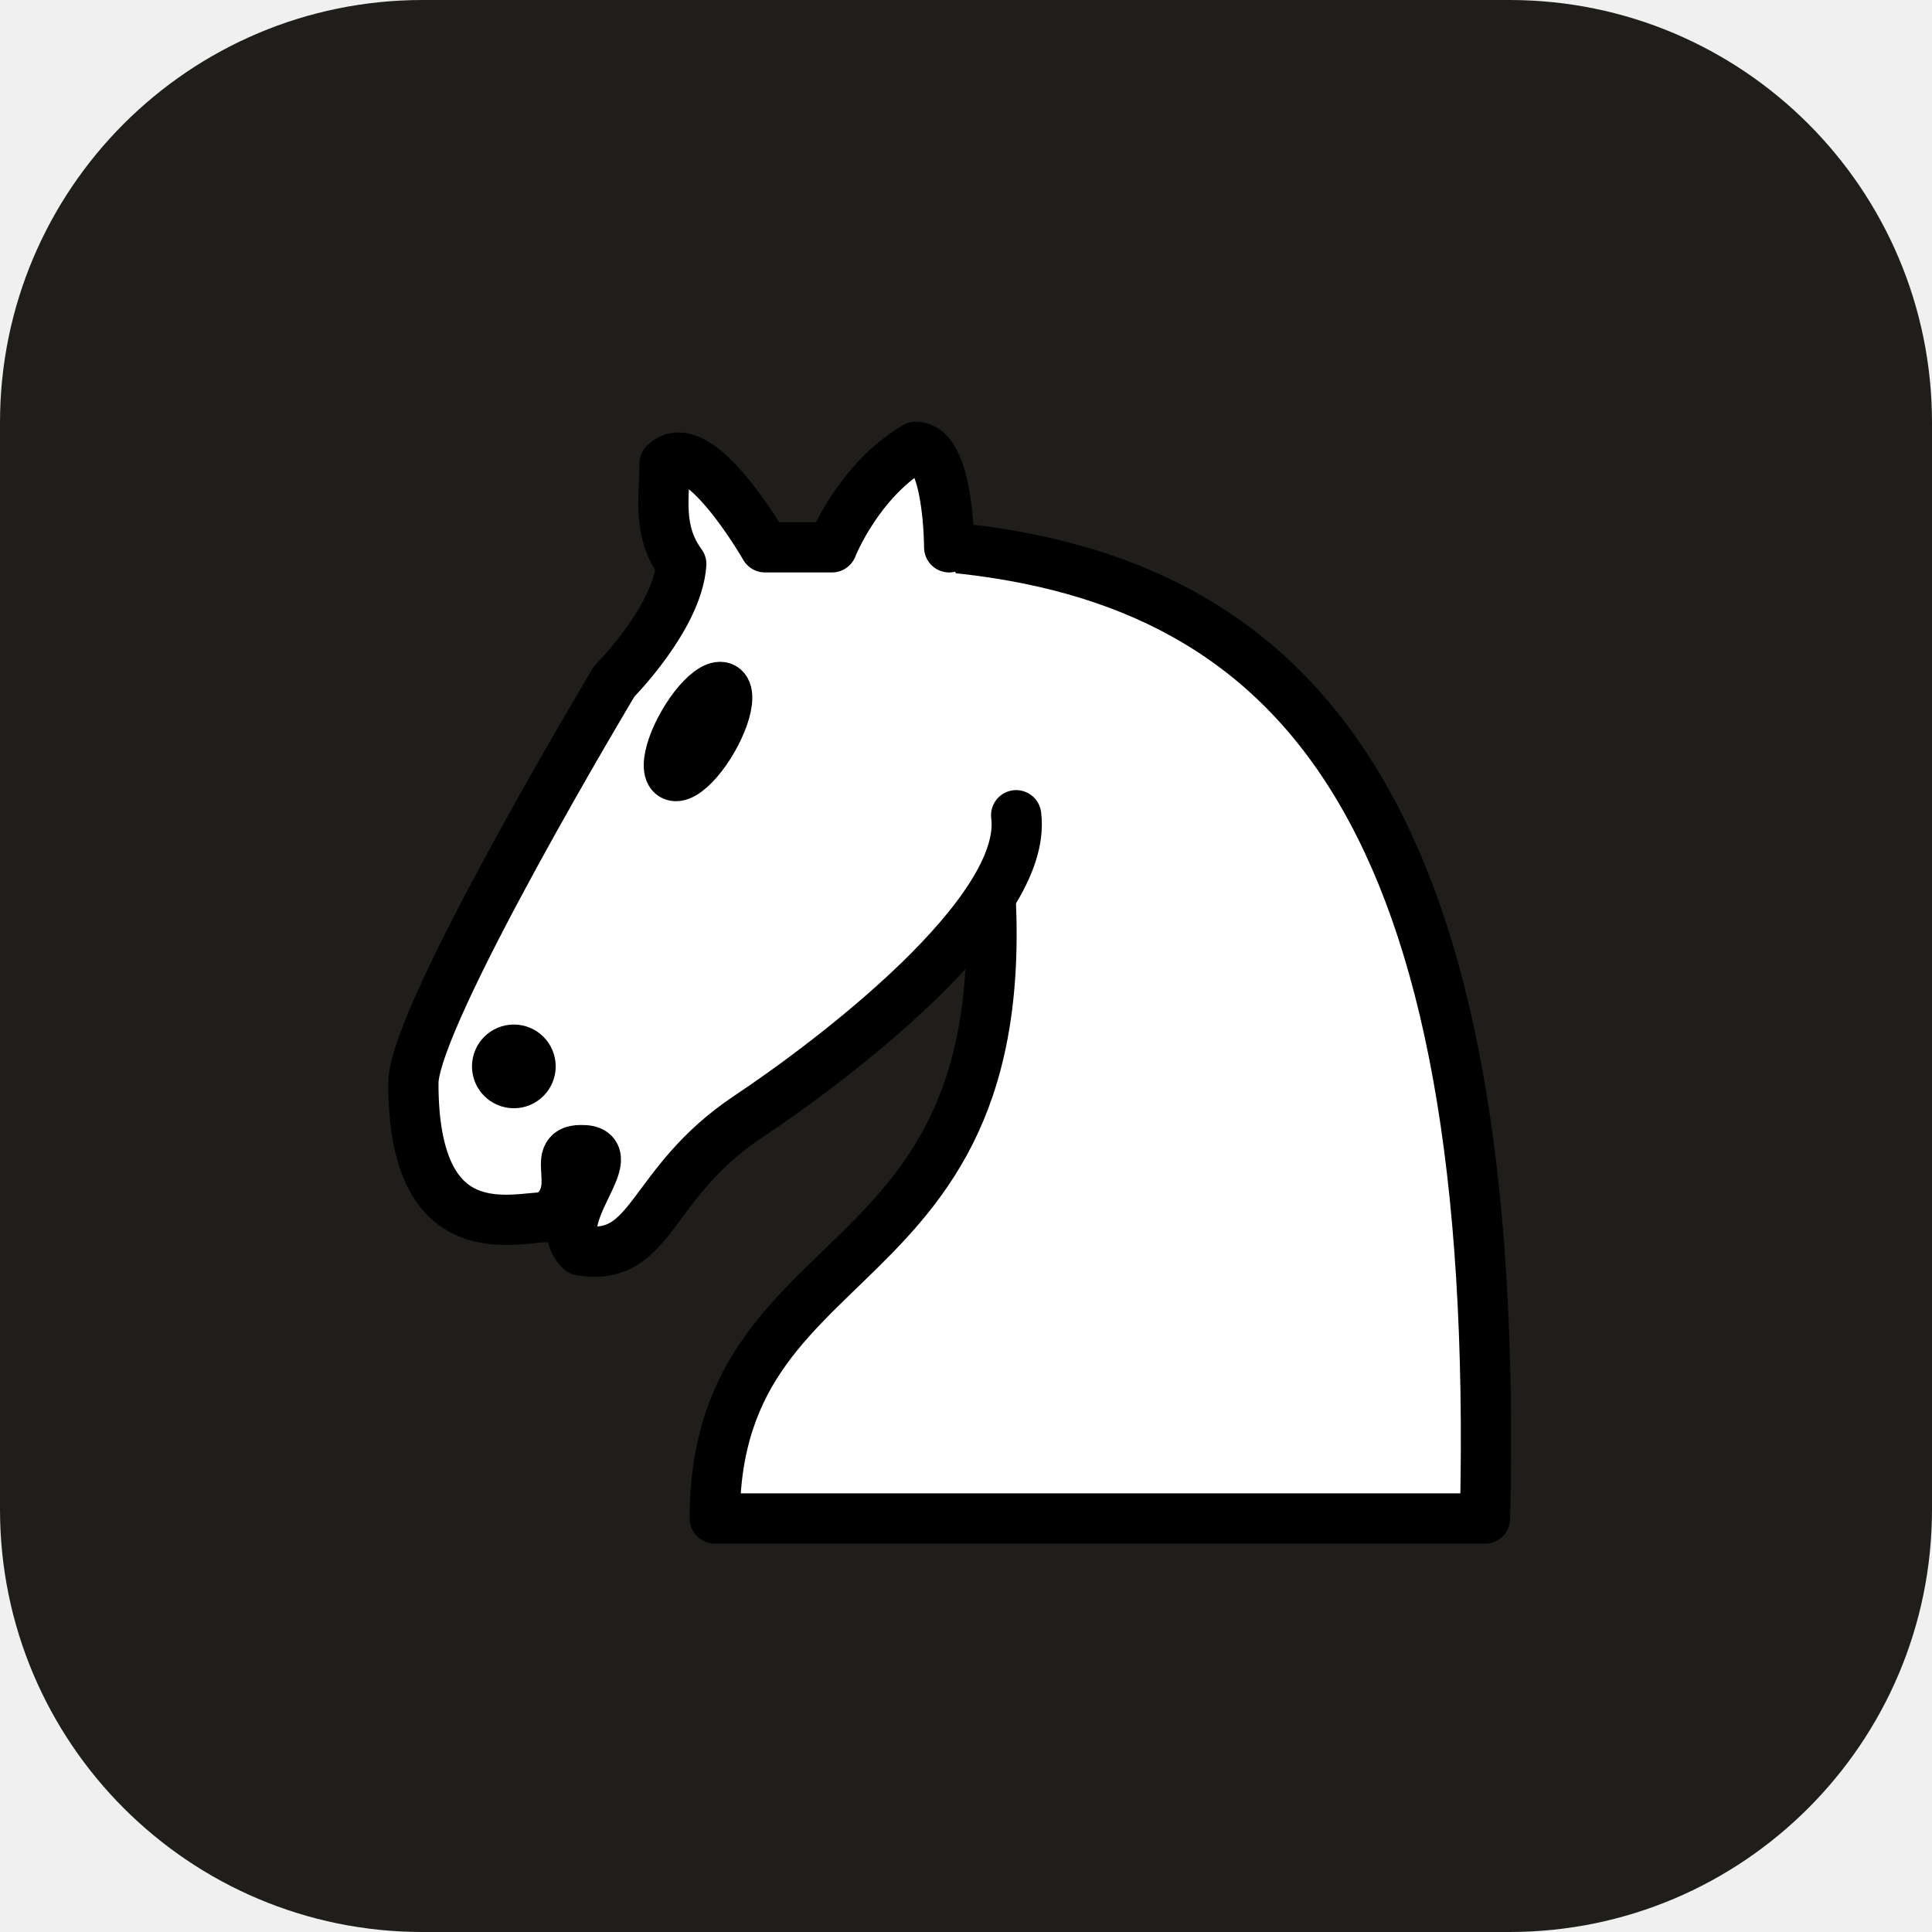
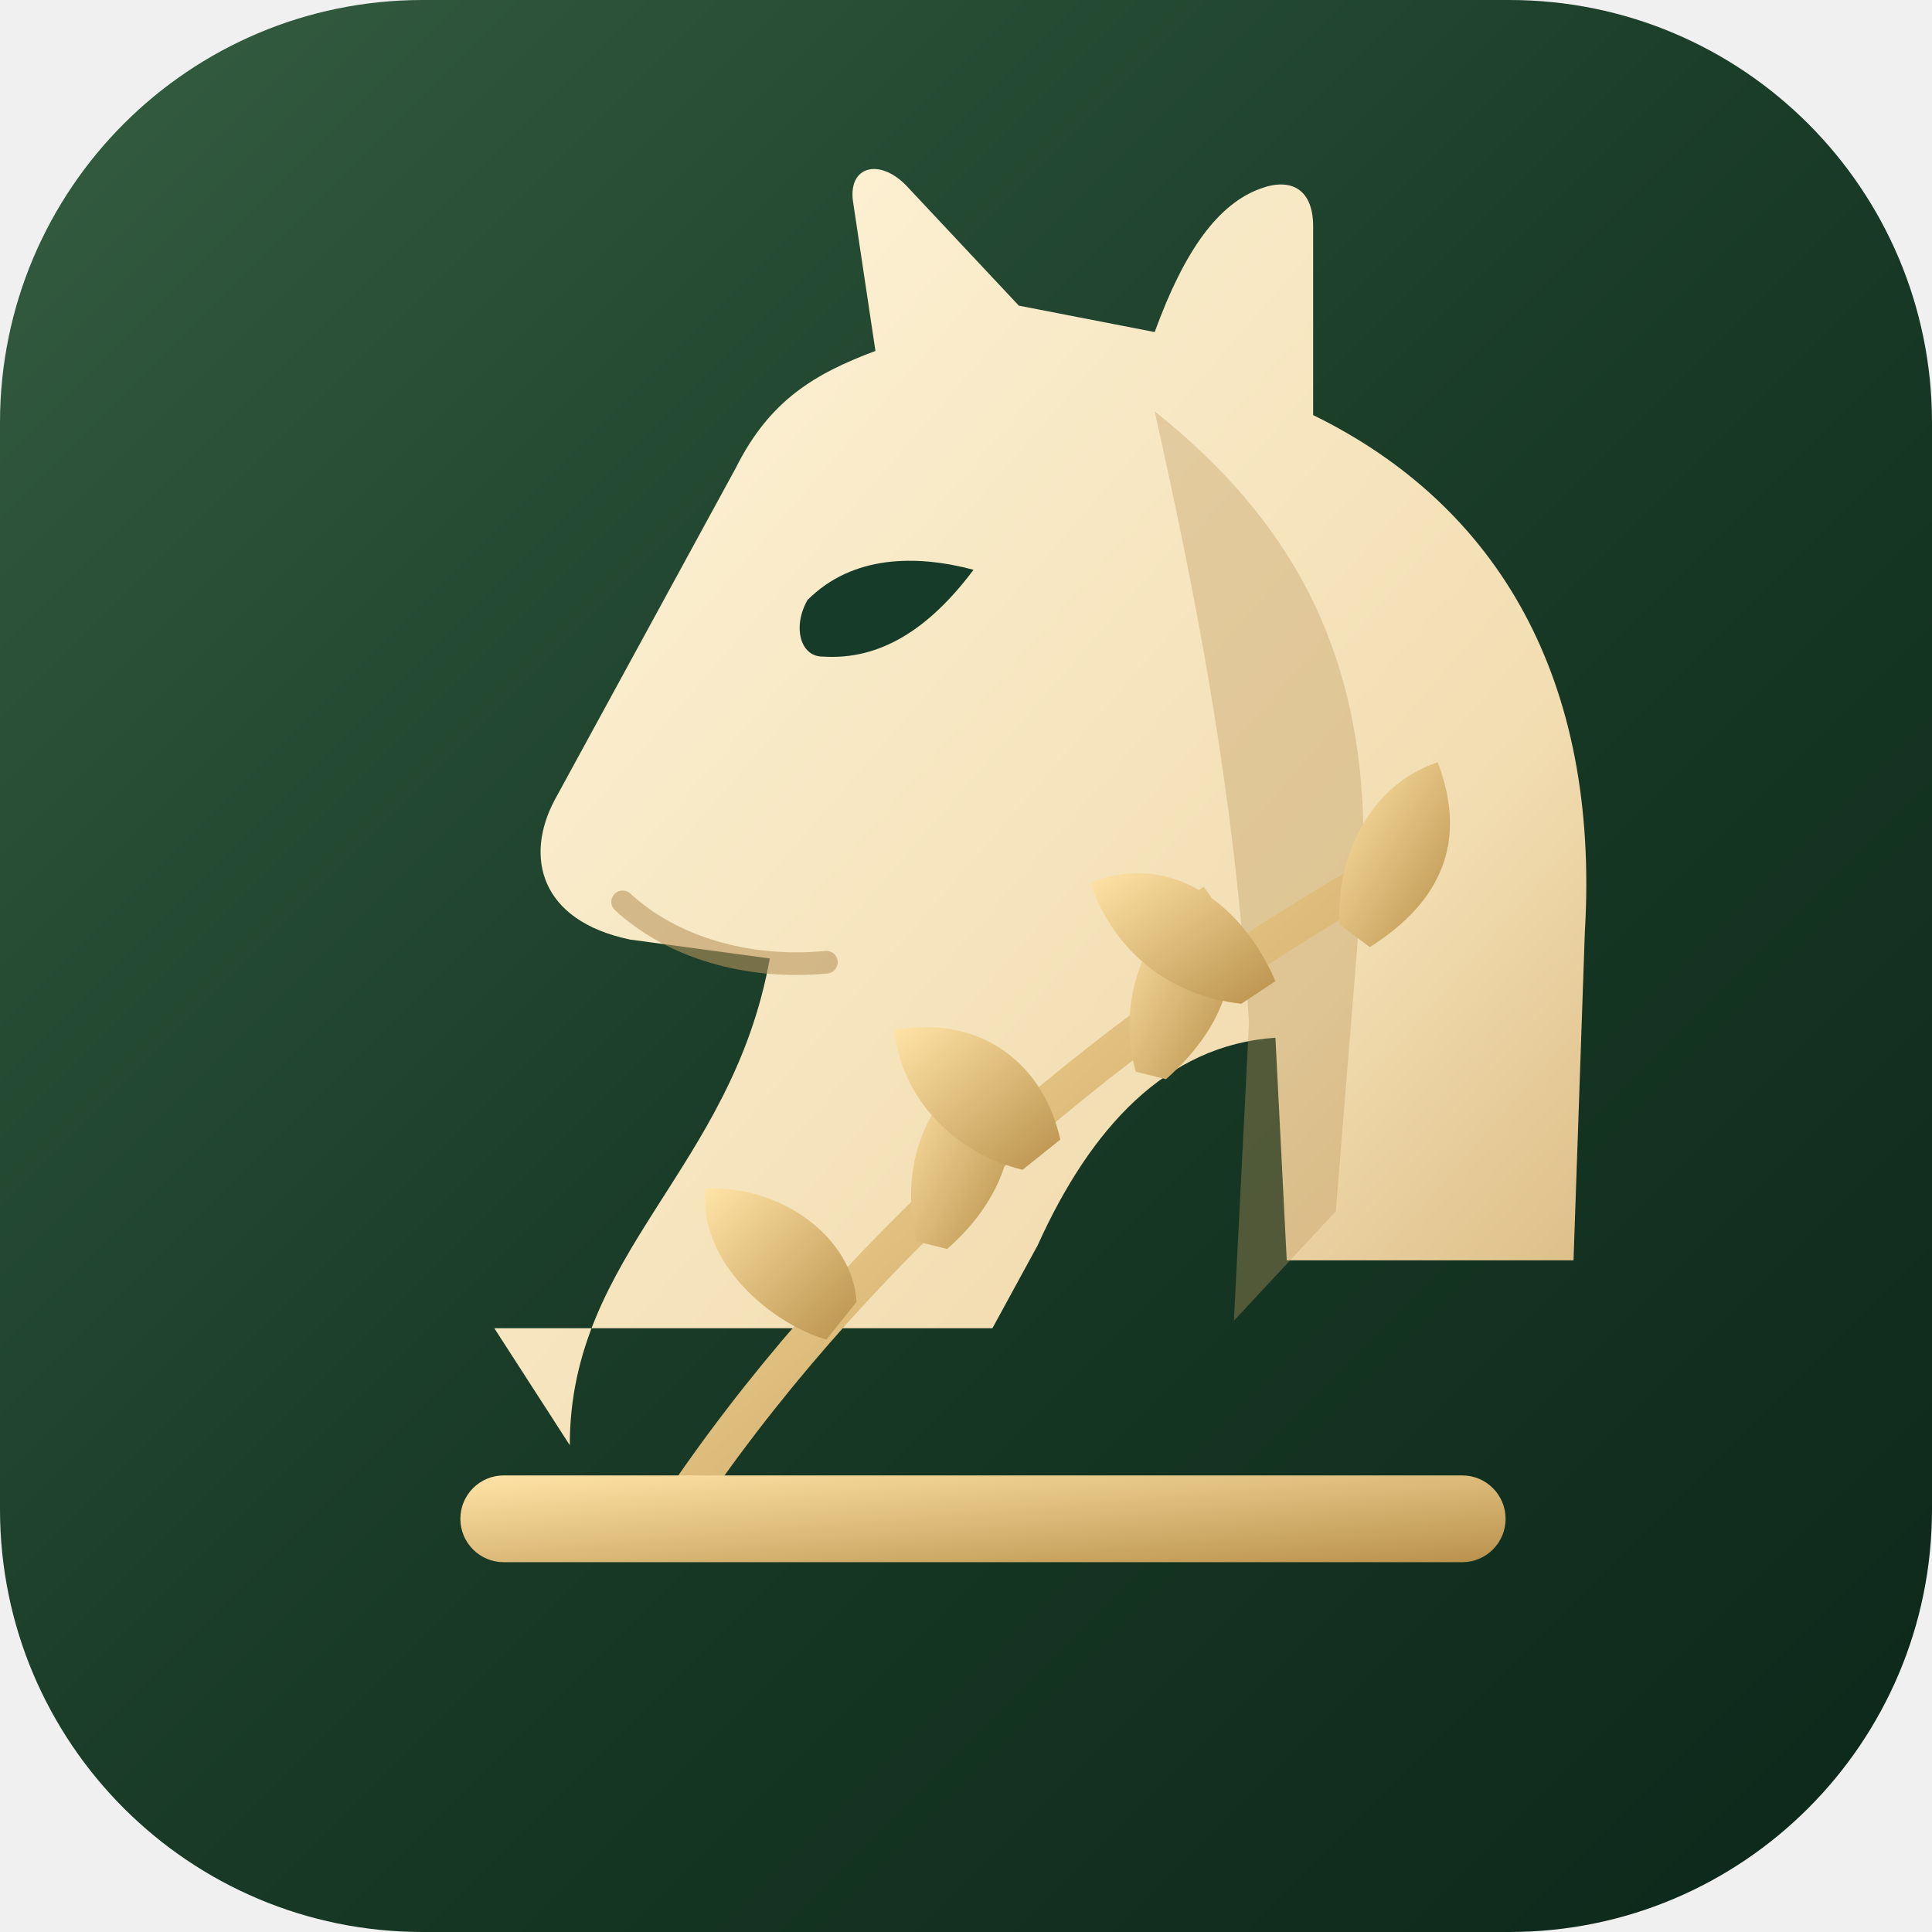
- <svg xmlns="http://www.w3.org/2000/svg" viewBox="0 0 512 512">
-   <rect width="512" height="512" rx="112" fill="#1f1e1b" />
-   <g transform="translate(56.3 56.3) scale(8.8747)">
-     <g fill="none" fill-rule="evenodd" stroke="#000" stroke-width="1.5" stroke-linecap="round" stroke-linejoin="round">
-       <path d="M22 10c10.5 1 16.5 8 16 29H15c0-9 10-6.5 8-21" fill="#fff" />
-       <path d="M24 18c.38 2.91-5.55 7.37-8 9-3 2-2.82 4.34-5 4-1.042-.94 1.41-3.04 0-3-1 0 .19 1.23-1 2-1 0-4.003 1-4-4 0-2 6-12 6-12s1.89-1.9 2-3.5c-.73-.994-.5-2-.5-3 1-1 3 2.5 3 2.5h2s.78-1.992 2.5-3c1 0 1 3 1 3" fill="#fff" />
-       <path d="M9.5 25.5a.5.5 0 1 1-1 0 .5.5 0 1 1 1 0zm5.433-9.75a.5 1.5 30 1 1-.866-.5.5 1.5 30 1 1 .866.5z" fill="#000" />
-     </g>
+ <svg xmlns="http://www.w3.org/2000/svg" viewBox="0 0 512 512" role="img" aria-labelledby="title desc">
+   <defs>
+     <linearGradient id="forest" x1="0" x2="1" y1="0" y2="1">
+       <stop stop-color="#355e42" />
+       <stop offset=".52" stop-color="#183a26" />
+       <stop offset="1" stop-color="#0c271a" />
+     </linearGradient>
+     <linearGradient id="ivory" x1="0" y1="0" x2="1" y2="1">
+       <stop stop-color="#fff6dc" />
+       <stop offset=".7" stop-color="#f2ddb1" />
+       <stop offset="1" stop-color="#d7b57b" />
+     </linearGradient>
+     <linearGradient id="gold" x1="0" y1="0" x2="1" y2="1">
+       <stop stop-color="#ffe4a7" />
+       <stop offset="1" stop-color="#b9914c" />
+     </linearGradient>
+   </defs>
+   <rect width="512" height="512" rx="112" fill="url(#forest)" />
+   <path d="M125 416h270" stroke="url(#gold)" stroke-width="10" stroke-linecap="round" opacity=".8" />
+   <path fill="url(#ivory)" d="M151 383c0-51 43-73 53-129l-37-5c-24-5-28-22-20-37l48-88c9-18 21-25 37-31l-6-40c-1-9 7-11 14-4l30 32 36 7c8-22 17-34 28-38 8-3 14 0 14 10v50c49 24 76 70 72 137l-3 87h-76l-3-59c-29 2-49 24-63 55l-12 22h-132z" />
+   <path fill="#bd985d" opacity=".36" d="M306 109c40 32 61 72 54 138l-6 74-27 29 4-79c-4-64-15-117-25-162z" />
+   <path fill="#173b29" d="M214 159c12-12 29-12 44-8-12 16-25 24-40 23-6 0-8-8-4-15z" />
+   <path d="M165 239c13 12 33 18 54 16" stroke="#b9955d" stroke-width="6" opacity=".58" fill="none" stroke-linecap="round" />
+   <path d="M179 401c44-66 110-126 188-170" fill="none" stroke="url(#gold)" stroke-width="10" stroke-linecap="round" />
+   <g fill="url(#gold)">
+     <path d="M219 355c-14-4-34-20-32-40 20-1 39 13 40 30z" />
+     <path d="M243 329c-5-19 2-40 20-48 10 17 4 36-12 50z" />
+     <path d="M271 310c-17-4-32-18-34-37 21-4 39 7 44 29z" />
+     <path d="M301 284c-5-17 1-38 18-49 13 17 7 36-10 51z" />
+     <path d="M329 266c-19-2-34-14-40-32 19-8 39 3 49 26z" />
+     <path d="M355 245c-1-18 8-37 26-43 8 21 1 37-18 49z" />
  </g>
+   <rect x="122" y="391" width="277" height="23" rx="11.5" fill="url(#gold)" />
</svg>
